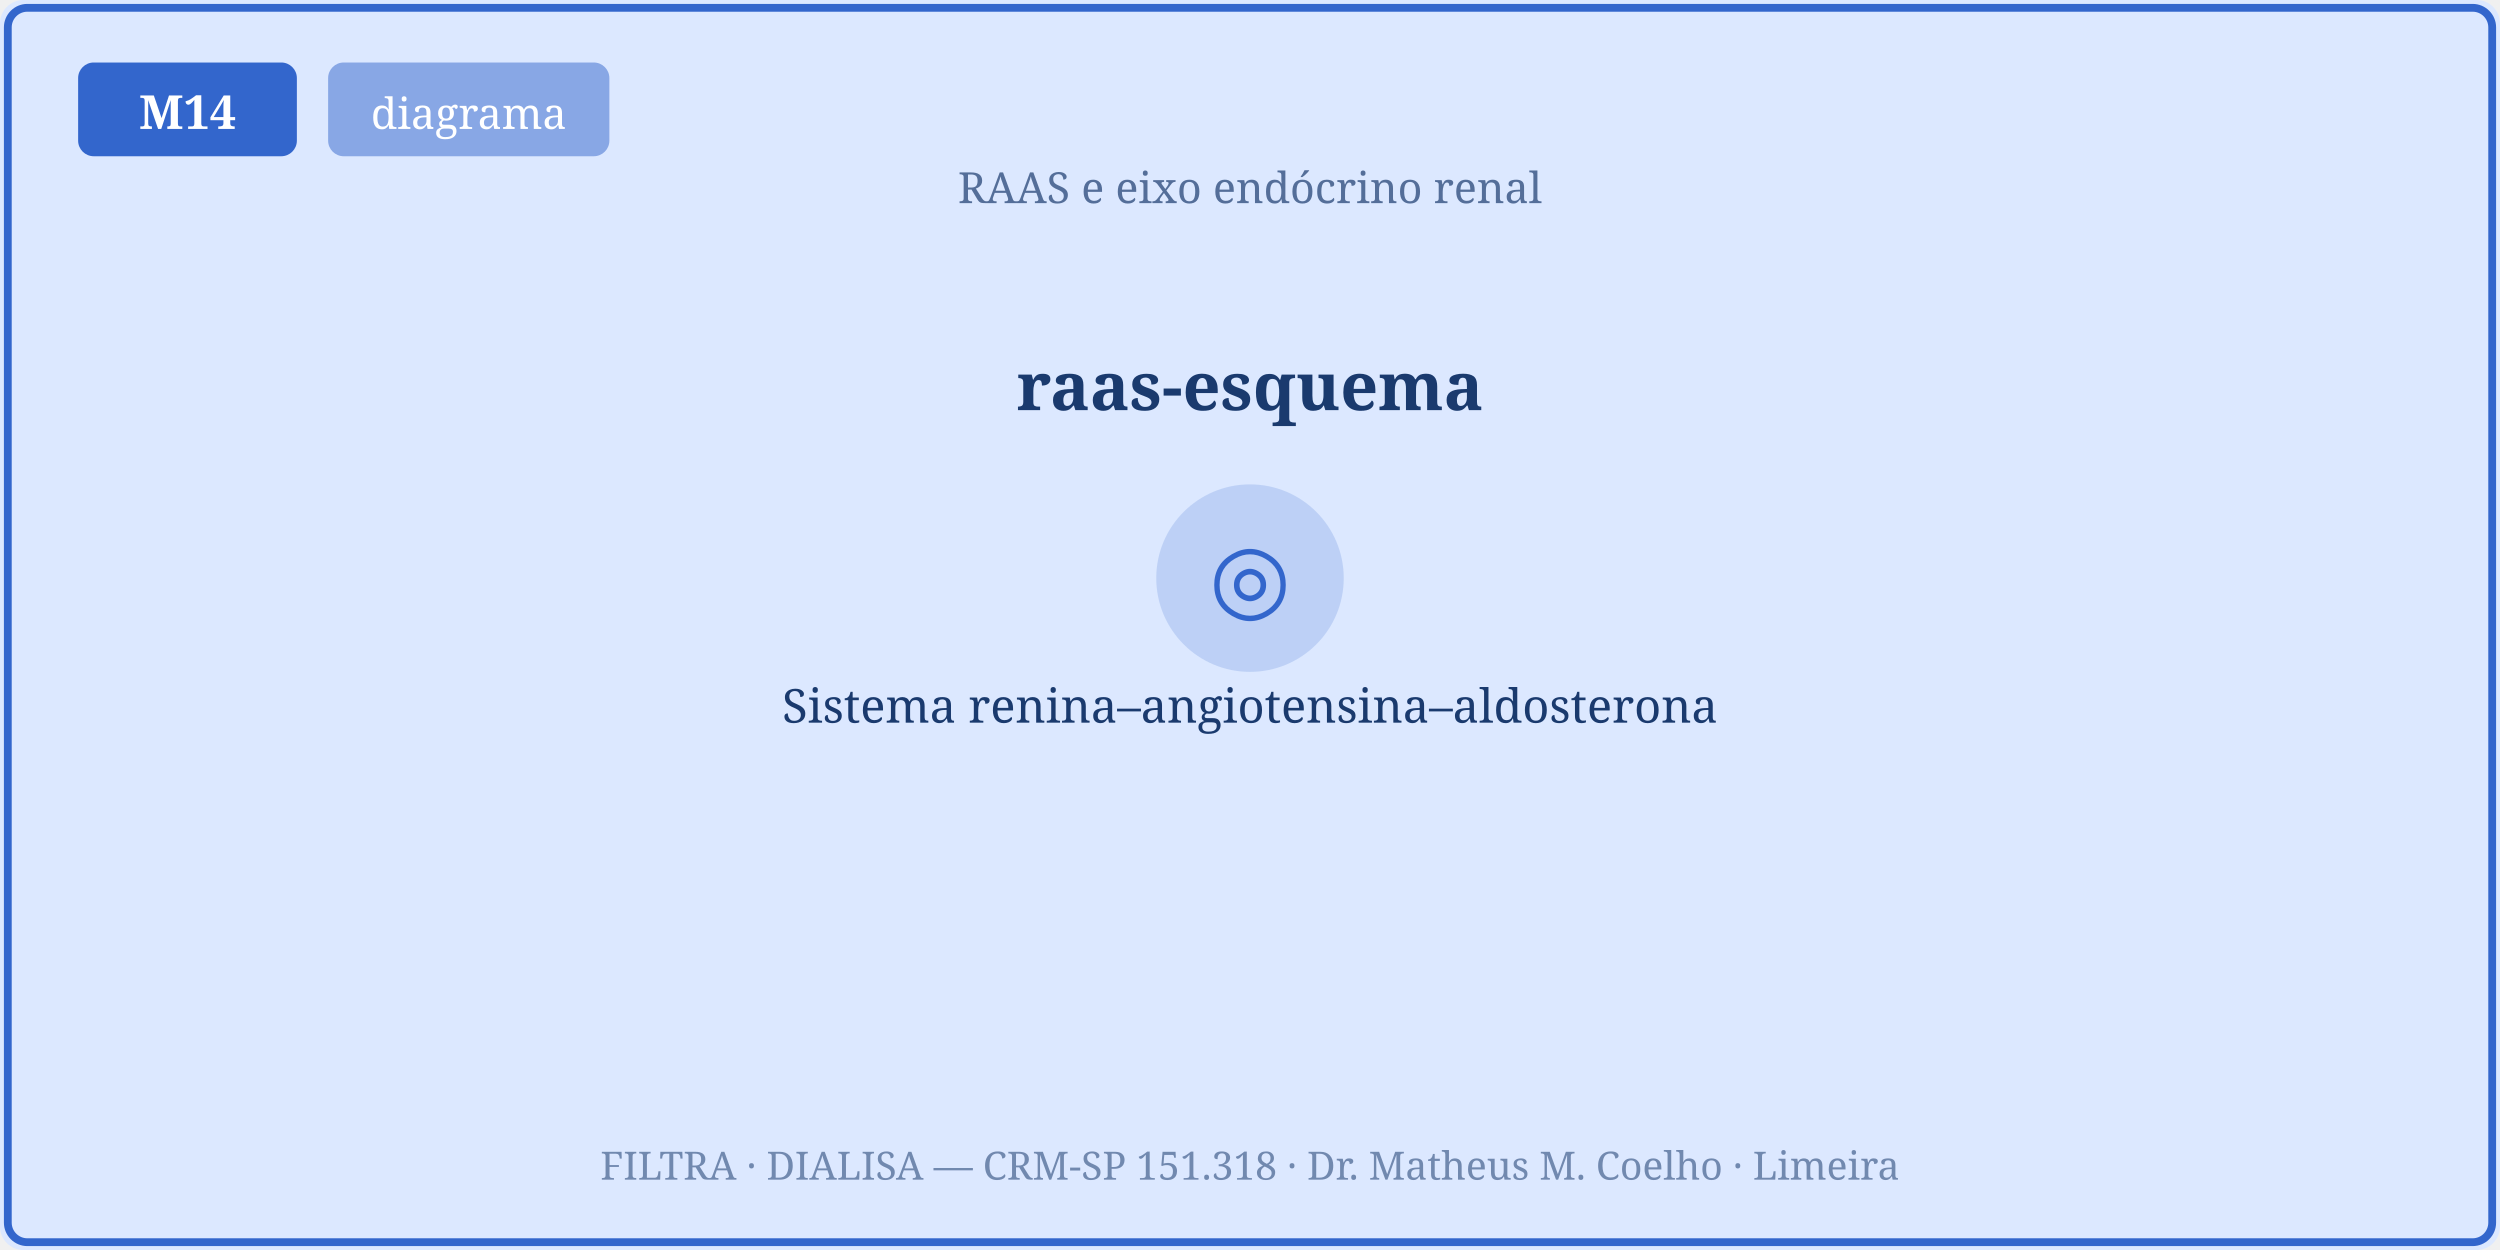
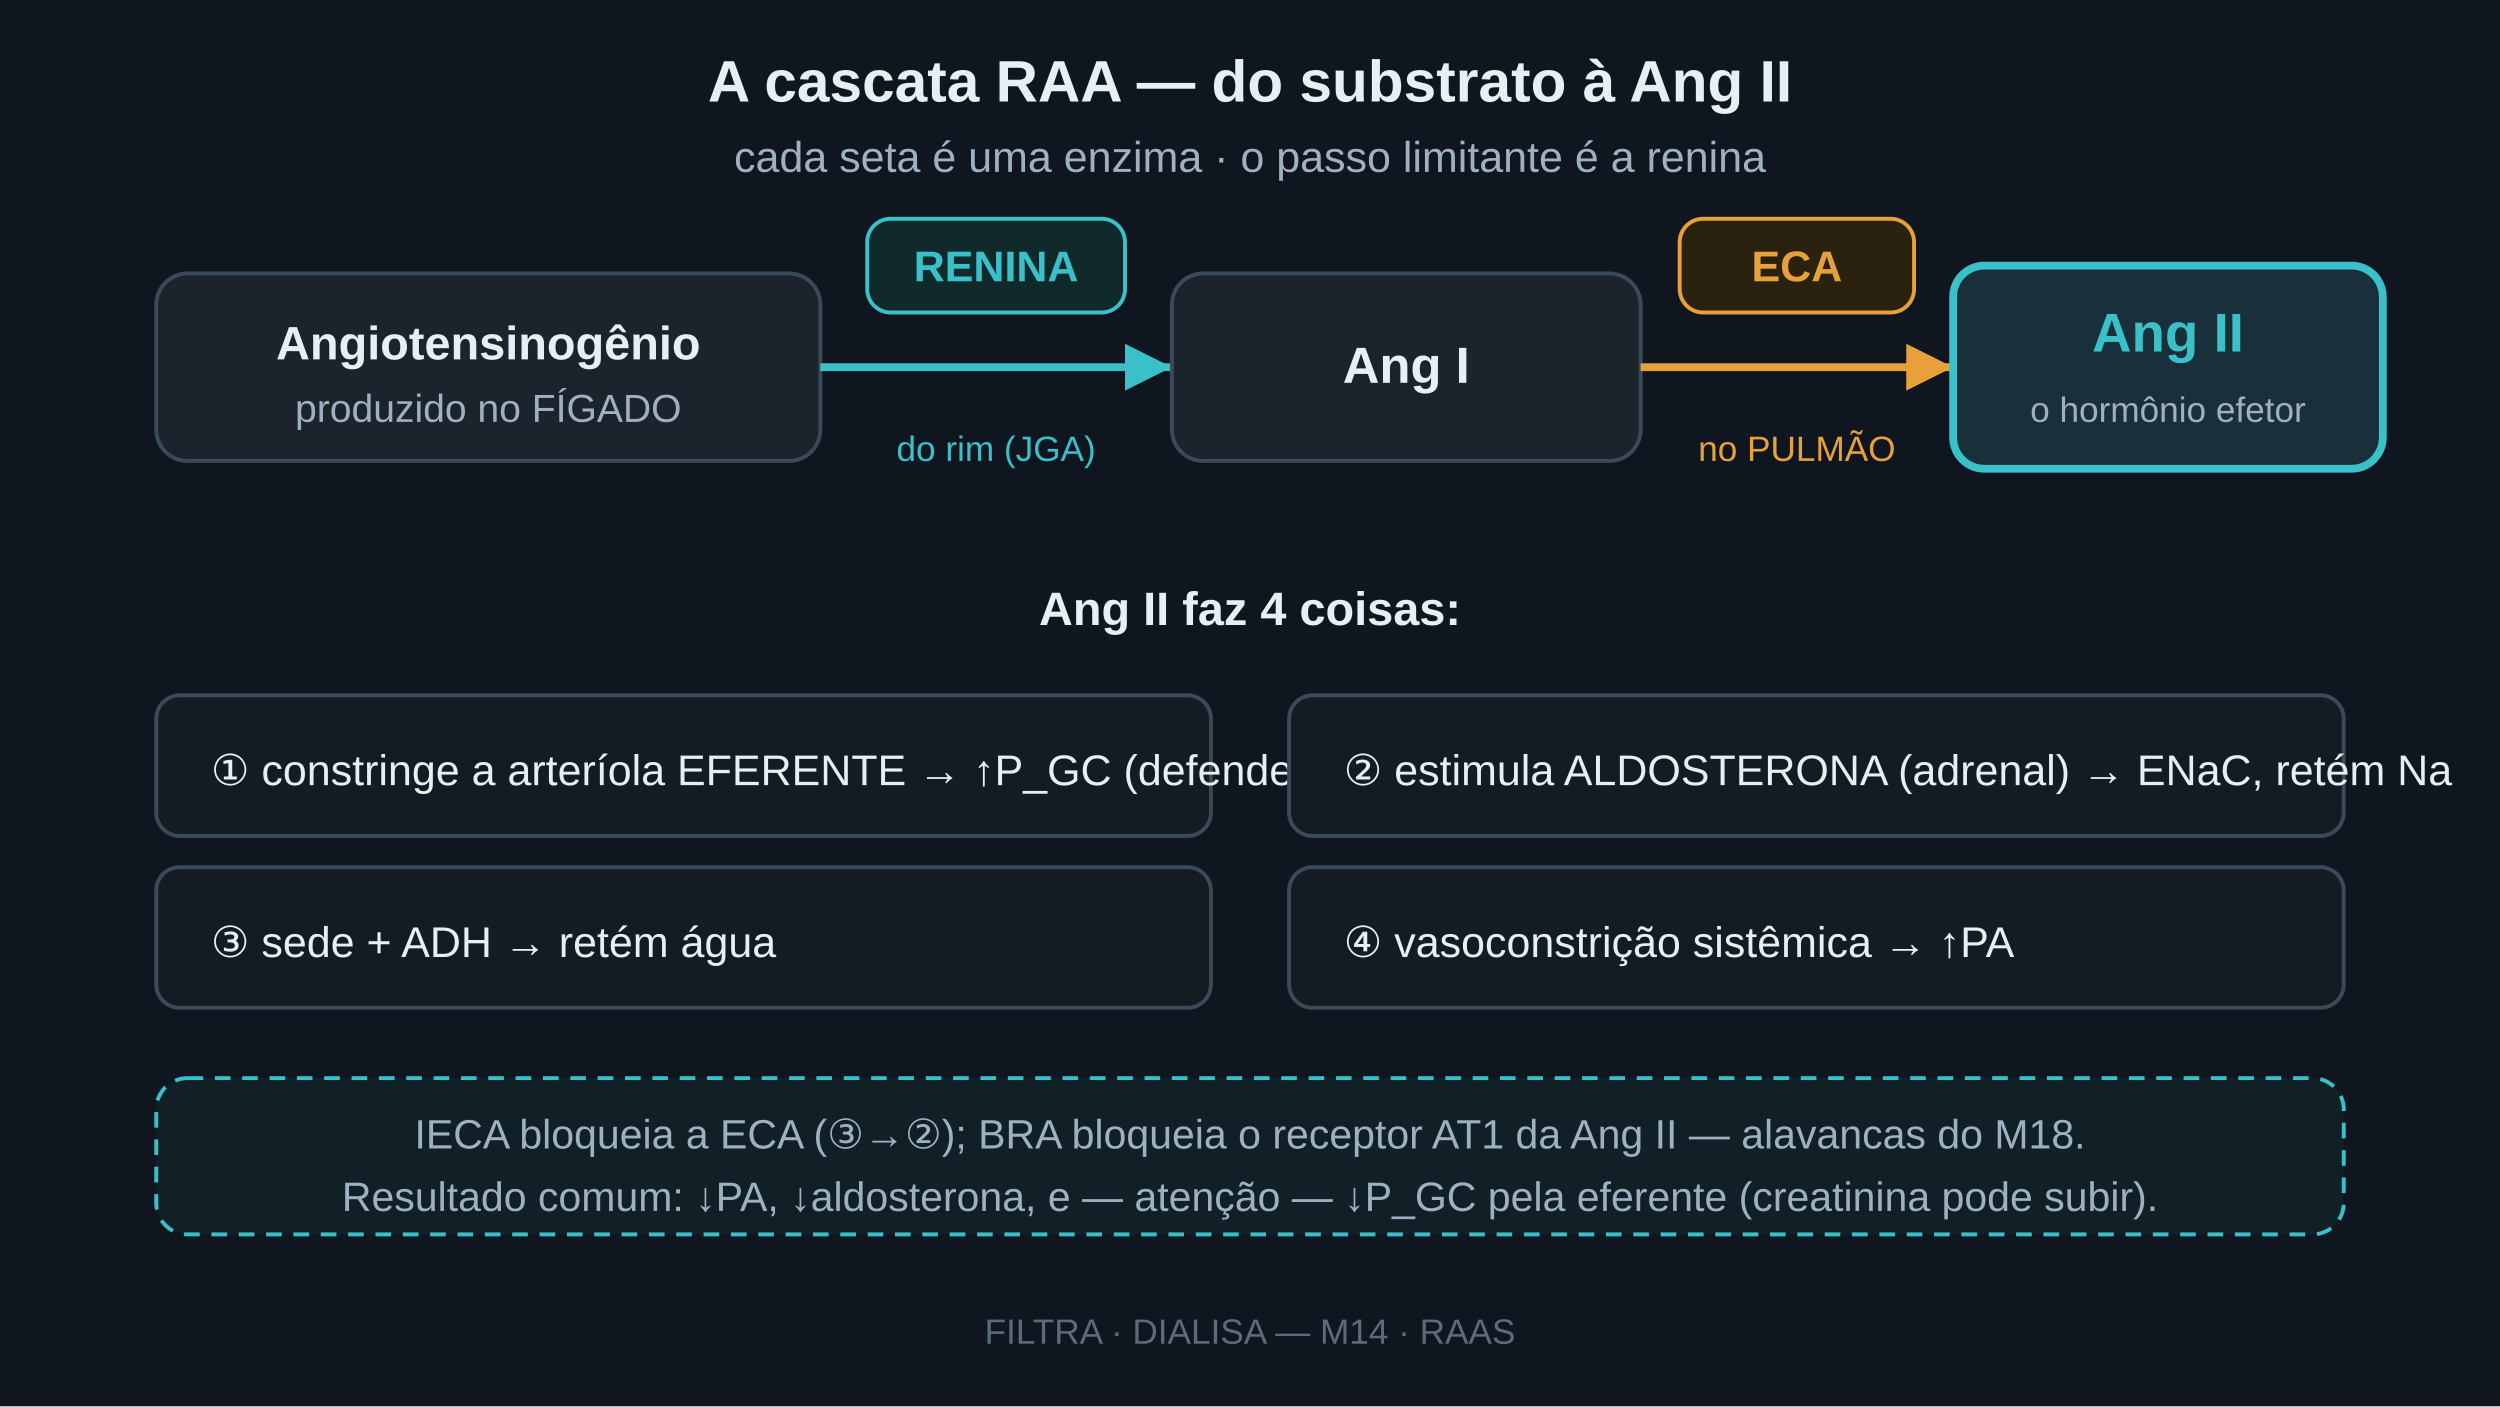
- <svg xmlns="http://www.w3.org/2000/svg" viewBox="0 0 640 320" font-family="Georgia,serif">
-   <rect width="640" height="320" fill="#dce8ff" rx="6" />
-   <rect x="2" y="2" width="636" height="316" rx="5" fill="none" stroke="#3366cc" stroke-width="2" />
-   <rect x="20" y="16" width="56" height="24" rx="4" fill="#3366cc" />
-   <text x="48" y="33" text-anchor="middle" font-size="12" font-weight="bold" fill="white">M14</text>
-   <rect x="84" y="16" width="72" height="24" rx="4" fill="#3366cc" opacity="0.5" />
-   <text x="120" y="33" text-anchor="middle" font-size="11" fill="white">diagrama</text>
-   <text x="320" y="52" text-anchor="middle" font-size="11" fill="#1a3a6e" opacity="0.7">RAAS e eixo endócrino renal</text>
-   <text x="320" y="105" text-anchor="middle" font-size="17" font-weight="bold" fill="#1a3a6e">raas-esquema</text>
-   <circle cx="320" cy="148" r="24" fill="#3366cc" opacity="0.18" />
-   <text x="320" y="156" text-anchor="middle" font-size="24" fill="#3366cc">◎</text>
-   <text x="320" y="185" text-anchor="middle" font-size="12" fill="#1a3a6e">Sistema renina–angiotensina–aldosterona</text>
-   <text x="320" y="302" text-anchor="middle" font-size="10" fill="#1a3a6e" opacity="0.55">FILTRA · DIALISA — CRM-SP 151.318 · Dr. Matheus M. Coelho · Limeira</text>
+ <svg xmlns="http://www.w3.org/2000/svg" viewBox="0 0 640 360" font-family="system-ui,Segoe UI,Arial,sans-serif">
+   <rect width="640" height="360" fill="#0f1620" />
+   <text x="320" y="26" text-anchor="middle" font-size="15" font-weight="700" fill="#e7eef4">A cascata RAA — do substrato à Ang II</text>
+   <text x="320" y="44" text-anchor="middle" font-size="11" fill="#9fb1c0">cada seta é uma enzima · o passo limitante é a renina</text>
+   <rect x="40" y="70" width="170" height="48" rx="8" fill="#1b242d" stroke="#3a4a58" />
+   <text x="125" y="92" text-anchor="middle" font-size="12" font-weight="700" fill="#e7eef4">Angiotensinogênio</text>
+   <text x="125" y="108" text-anchor="middle" font-size="10" fill="#9fb1c0">produzido no FÍGADO</text>
+   <line x1="210" y1="94" x2="300" y2="94" stroke="#39c0c8" stroke-width="2" marker-end="url(#ah)" />
+   <rect x="222" y="56" width="66" height="24" rx="6" fill="#102a2c" stroke="#39c0c8" />
+   <text x="255" y="72" text-anchor="middle" font-size="11" font-weight="700" fill="#39c0c8">RENINA</text>
+   <text x="255" y="118" text-anchor="middle" font-size="9" fill="#39c0c8">do rim (JGA)</text>
+   <rect x="300" y="70" width="120" height="48" rx="8" fill="#1b242d" stroke="#3a4a58" />
+   <text x="360" y="98" text-anchor="middle" font-size="13" font-weight="700" fill="#e7eef4">Ang I</text>
+   <line x1="420" y1="94" x2="500" y2="94" stroke="#e8a13a" stroke-width="2" marker-end="url(#ao)" />
+   <rect x="430" y="56" width="60" height="24" rx="6" fill="#2a210f" stroke="#e8a13a" />
+   <text x="460" y="72" text-anchor="middle" font-size="11" font-weight="700" fill="#e8a13a">ECA</text>
+   <text x="460" y="118" text-anchor="middle" font-size="9" fill="#e8a13a">no PULMÃO</text>
+   <rect x="500" y="68" width="110" height="52" rx="8" fill="#19303a" stroke="#39c0c8" stroke-width="2" />
+   <text x="555" y="90" text-anchor="middle" font-size="14" font-weight="700" fill="#39c0c8">Ang II</text>
+   <text x="555" y="108" text-anchor="middle" font-size="9" fill="#9fb1c0">o hormônio efetor</text>
+   <text x="320" y="160" text-anchor="middle" font-size="12" font-weight="700" fill="#e7eef4">Ang II faz 4 coisas:</text>
+   <g font-size="11" fill="#cfdbe6">
+     <rect x="40" y="178" width="270" height="36" rx="6" fill="#141b22" stroke="#3a4a58" />
+     <text x="54" y="201" font-size="11" fill="#e7eef4">① constringe a arteríola EFERENTE → ↑P_GC (defende a TFG)</text>
+     <rect x="330" y="178" width="270" height="36" rx="6" fill="#141b22" stroke="#3a4a58" />
+     <text x="344" y="201" font-size="11" fill="#e7eef4">② estimula ALDOSTERONA (adrenal) → ENaC, retém Na</text>
+     <rect x="40" y="222" width="270" height="36" rx="6" fill="#141b22" stroke="#3a4a58" />
+     <text x="54" y="245" font-size="11" fill="#e7eef4">③ sede + ADH → retém água</text>
+     <rect x="330" y="222" width="270" height="36" rx="6" fill="#141b22" stroke="#3a4a58" />
+     <text x="344" y="245" font-size="11" fill="#e7eef4">④ vasoconstrição sistêmica → ↑PA</text>
+   </g>
+   <rect x="40" y="276" width="560" height="40" rx="8" fill="#102026" stroke="#39c0c8" stroke-dasharray="4 3" />
+   <text x="320" y="294" text-anchor="middle" font-size="10.5" fill="#9fb1c0">IECA bloqueia a ECA (③→②); BRA bloqueia o receptor AT1 da Ang II — alavancas do M18.</text>
+   <text x="320" y="310" text-anchor="middle" font-size="10.5" fill="#9fb1c0">Resultado comum: ↓PA, ↓aldosterona, e — atenção — ↓P_GC pela eferente (creatinina pode subir).</text>
+   <text x="320" y="344" text-anchor="middle" font-size="9" fill="#5b6b78">FILTRA · DIALISA — M14 · RAAS</text>
+   <defs>
+     <marker id="ah" markerWidth="8" markerHeight="8" refX="6" refY="3" orient="auto">
+       <path d="M0,0 L6,3 L0,6 Z" fill="#39c0c8" />
+     </marker>
+     <marker id="ao" markerWidth="8" markerHeight="8" refX="6" refY="3" orient="auto">
+       <path d="M0,0 L6,3 L0,6 Z" fill="#e8a13a" />
+     </marker>
+   </defs>
</svg>
